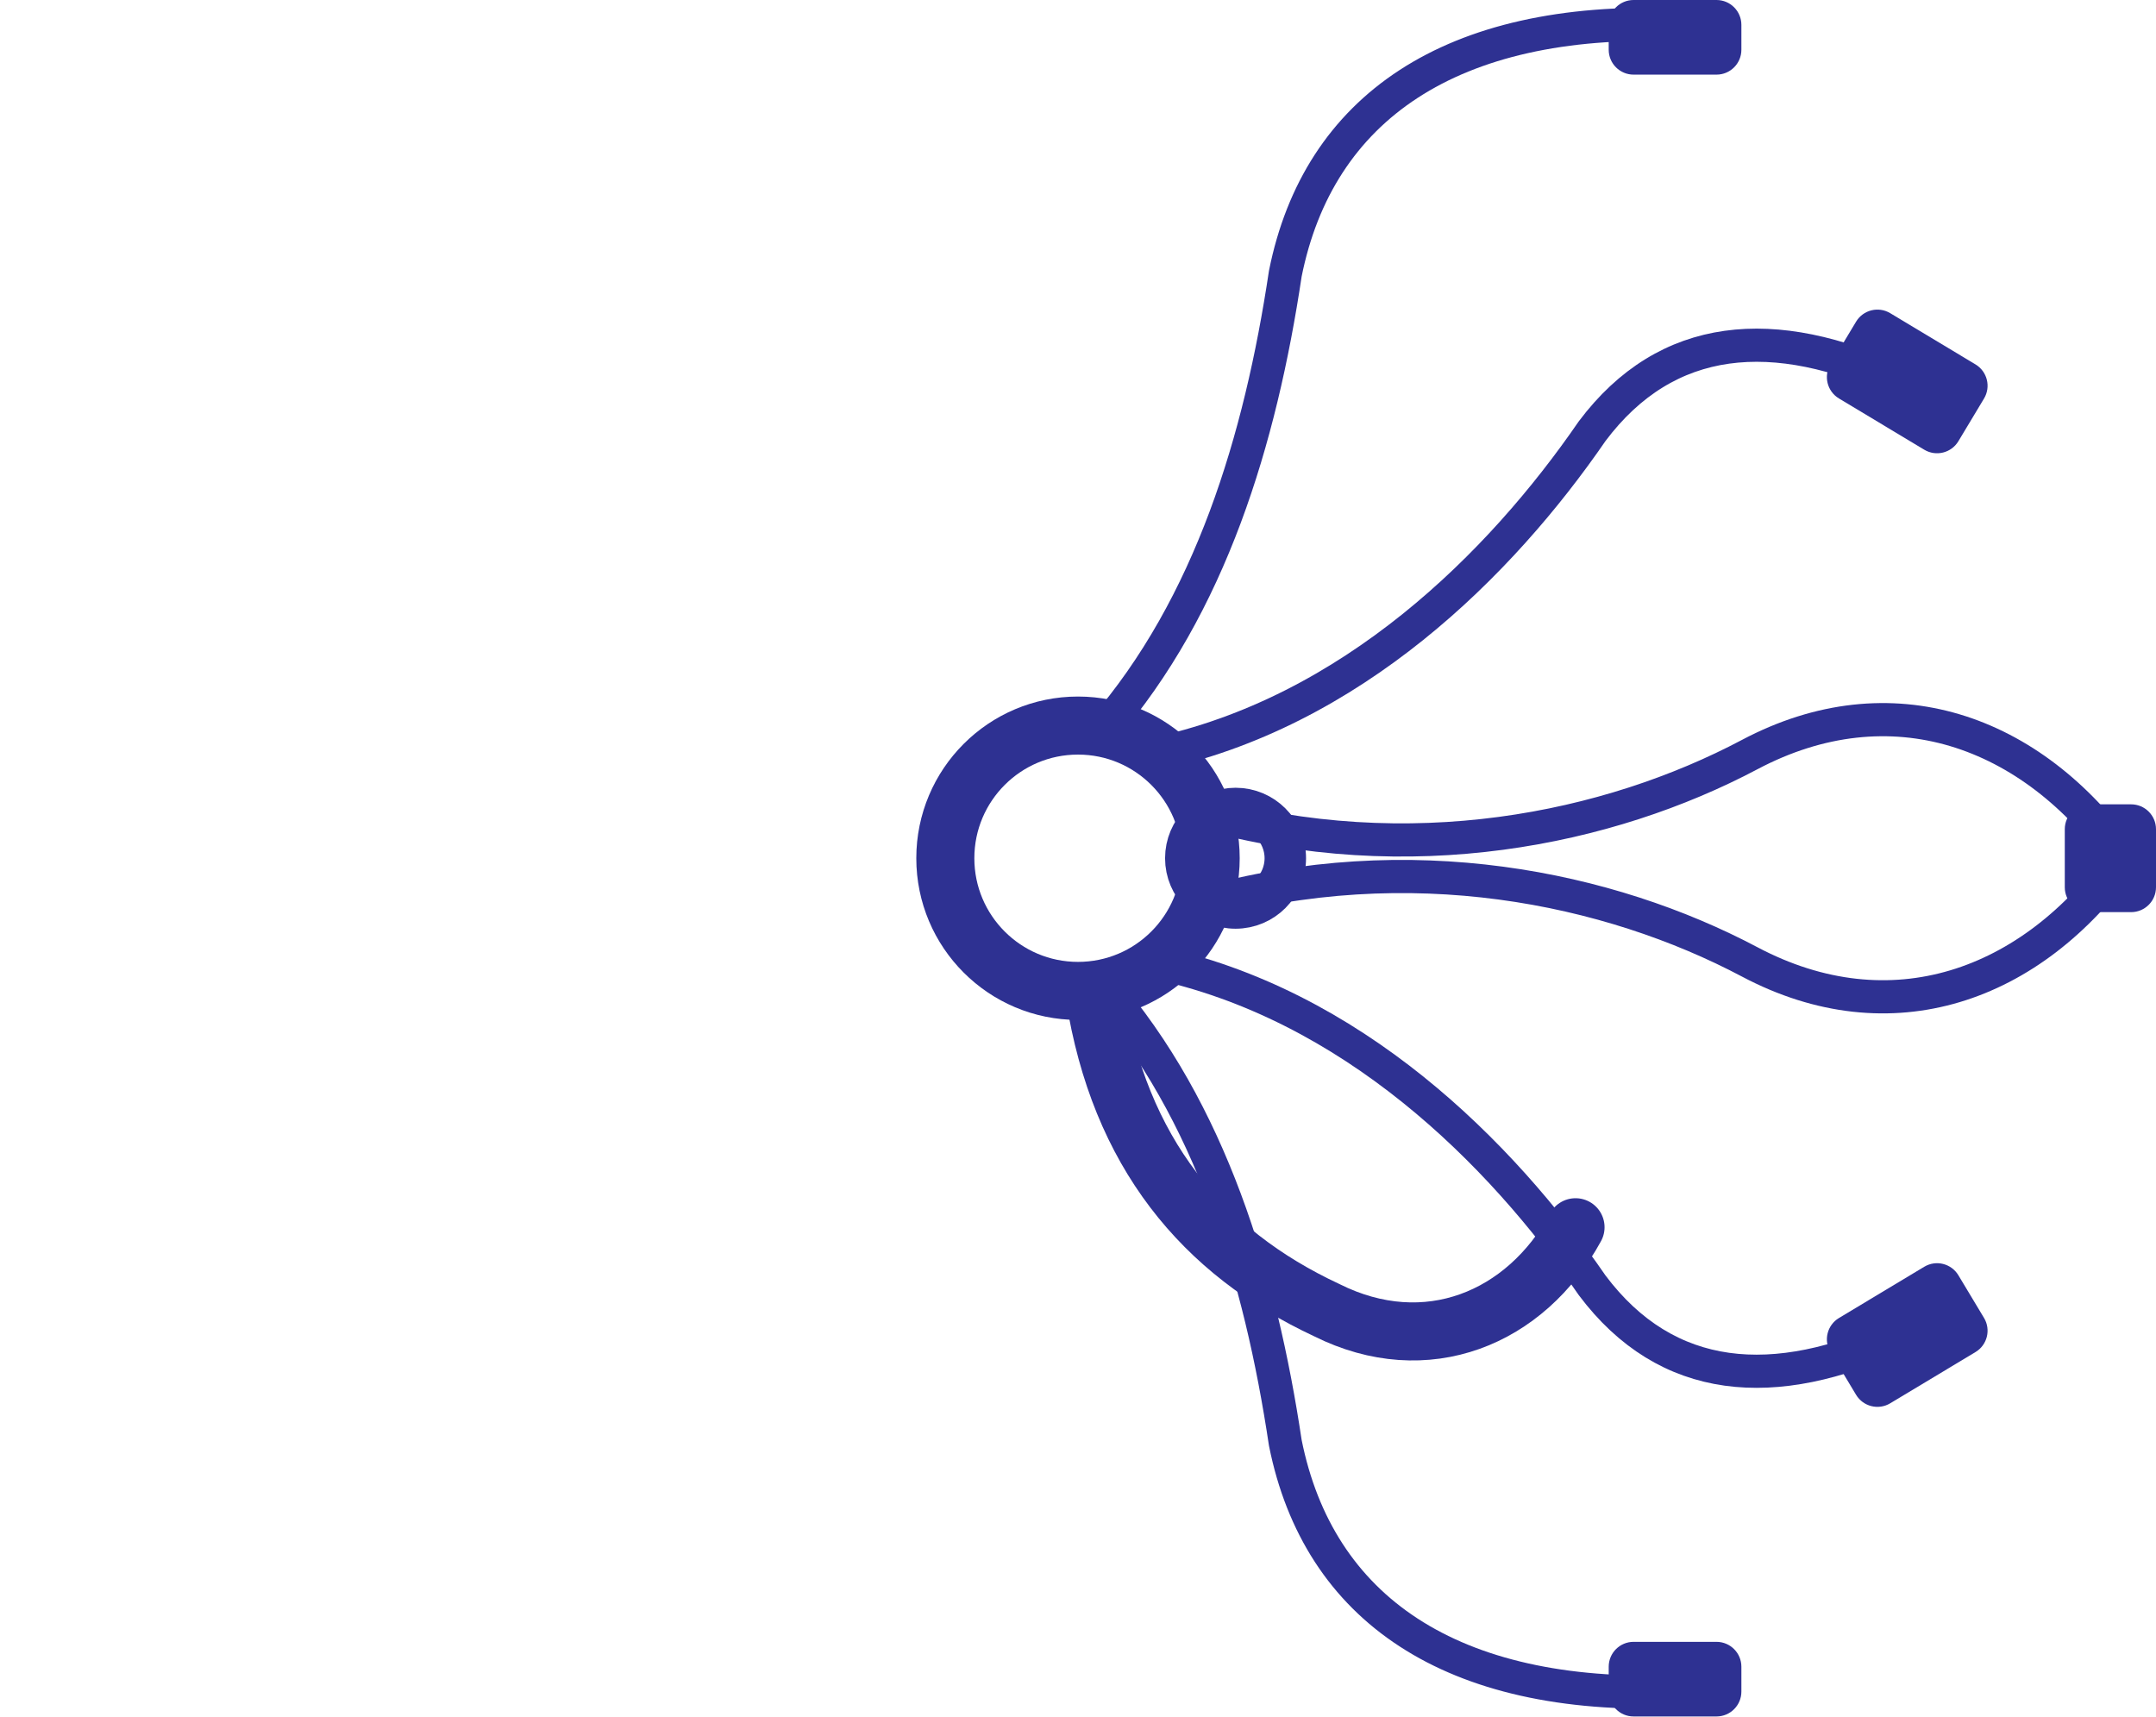
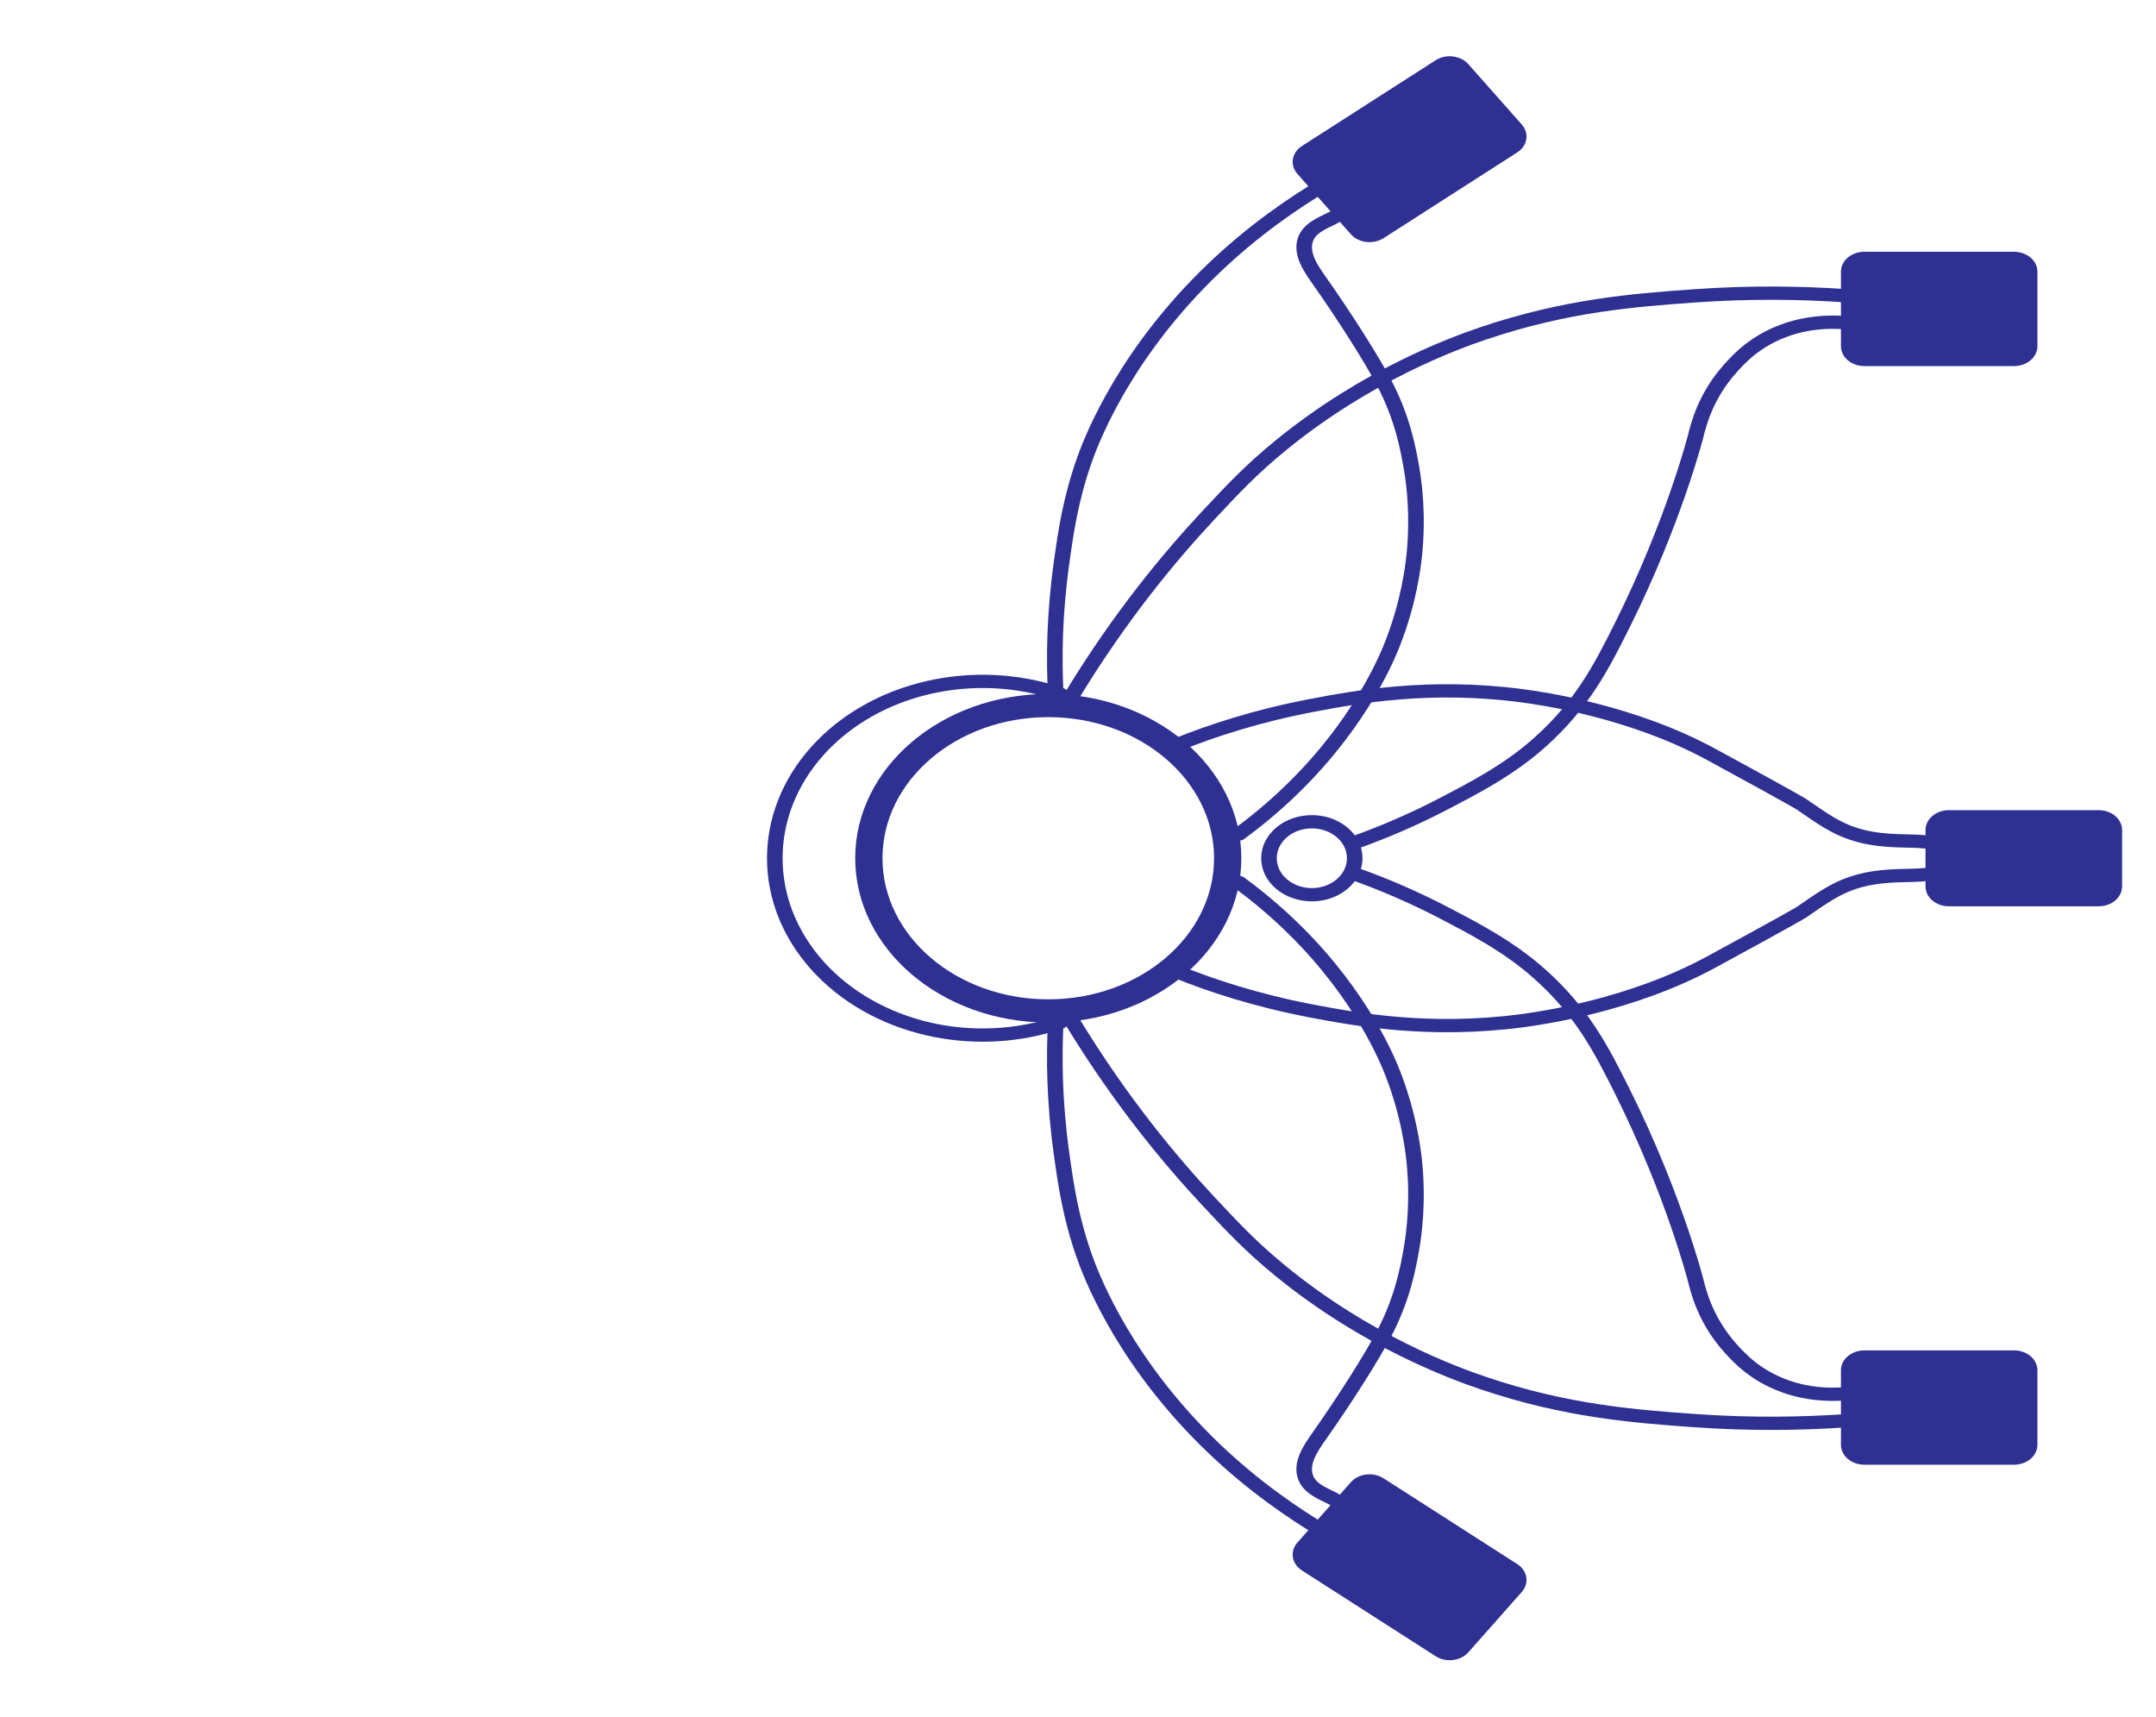
- <svg xmlns="http://www.w3.org/2000/svg" viewBox="0 0 260 207">
-   <g fill="none" stroke="#2E3192" stroke-width="4" stroke-linecap="round" stroke-linejoin="round">
-     <circle cx="130" cy="103.5" r="16" stroke-width="7" />
-     <circle cx="149" cy="103.5" r="6" stroke-width="5" />
-     <path d="M133 88 C146 73 152 53 155 33 C159 13 175 2 202 3" />
-     <path d="M139 91 C163 86 181 68 192 52 C201 40 214 39 229 46" />
-     <path d="M145 98 C170 105 194 100 211 91 C228 82 245 88 256 103.5" />
-     <path d="M145 109 C170 102 194 107 211 116 C228 125 245 119 256 103.5" />
-     <path d="M139 116 C163 121 181 139 192 155 C201 167 214 168 229 161" />
-     <path d="M133 119 C146 134 152 154 155 174 C159 194 175 205 202 204" />
-     <path d="M132 120 C135 139 145 151 160 158 C172 164 184 159 190 148" stroke-width="7" />
+ <svg xmlns="http://www.w3.org/2000/svg" viewBox="0 0 260 207" data-generated-from="scripts/assets/lotus-fire-reference.svg" data-source-version="6">
+   <g transform="translate(130 103.5) rotate(90) scale(0.4 0.47) translate(-240 -270)" fill="none" stroke="#2E3192" stroke-width="4" stroke-linecap="round" stroke-linejoin="round" vector-effect="non-scaling-stroke">
+     <path data-lotus-rail="center-petal-left" d="M 205.541 244.077 C 201.716 235.936 197.134 224.387 193.915 209.921 C 191.34 198.447 187.364 179.741 191 156.149 C 191.833 150.772 195.695 127.863 208.722 107.49 C 222.505 85.906 223.717 84.391 223.717 84.391 C 227.845 79.165 231.442 75.416 233.373 68.865 C 235.229 62.466 234.547 56.634 235.077 52.544" />
+     <path data-lotus-rail="center-petal-right" d="M 274.459 244.077 C 278.284 235.936 282.866 224.387 286.085 209.921 C 288.66 198.447 292.636 179.741 289 156.149 C 288.167 150.772 284.305 127.863 271.278 107.49 C 257.495 85.906 256.283 84.391 256.283 84.391 C 252.155 79.165 248.558 75.416 246.627 68.865 C 244.771 62.466 245.453 56.634 244.923 52.544" />
+     <path data-lotus-rail="upper-outer-petal-left" d="M 190.545 271.342 C 166.689 258.959 148.853 246.274 136.698 236.618 C 128.821 230.369 122.8 225.56 115.53 217.987 C 94.286 195.872 84.706 173.417 81.828 166.184 C 73.232 144.676 71.717 126.802 70.468 111.996 C 69.18 96.773 69.597 83.823 70.316 74.242" />
+     <path data-lotus-rail="upper-outer-petal-right" d="M 289.455 271.342 C 313.311 258.959 331.147 246.274 343.302 236.618 C 351.179 230.369 357.2 225.56 364.47 217.987 C 385.714 195.872 395.294 173.417 398.172 166.184 C 406.768 144.676 408.283 126.802 409.532 111.996 C 410.82 96.773 410.403 83.823 409.684 74.242" />
+     <path data-lotus-rail="upper-inner-petal-left" d="M 235.153 198.712 C 232.578 192.616 228.678 184.361 222.96 175.159 C 219.211 169.1 213.531 159.52 205.011 151.454 C 193.537 140.548 182.252 135.663 169.605 130.286 C 138.326 117.032 112.69 111.504 112.69 111.504 C 109.32 110.784 100.648 109.005 92.204 102.529 C 89.288 100.295 84.024 96.168 80.844 88.632 C 78.306 82.687 78.269 77.272 78.458 74.242" />
+     <path data-lotus-rail="upper-inner-petal-right" d="M 244.847 198.712 C 247.422 192.616 251.322 184.361 257.04 175.159 C 260.789 169.1 266.469 159.52 274.989 151.454 C 286.463 140.548 297.748 135.663 310.395 130.286 C 341.674 117.032 367.31 111.504 367.31 111.504 C 370.68 110.784 379.352 109.005 387.796 102.529 C 390.712 100.295 395.976 96.168 399.156 88.632 C 401.694 82.687 401.731 77.272 401.542 74.242" />
+     <path data-lotus-rail="lower-outer-petal-left" d="M 189.901 275.735 C 180.132 276.151 166.727 276.113 150.936 274.22 C 141.658 273.122 132.04 271.948 120.301 268.464 C 115.568 267.063 91.56 259.641 66.605 239.003 C 54.374 228.893 45.4 218.441 39 209.694" />
+     <path data-lotus-rail="lower-outer-petal-right" d="M 290.099 275.735 C 299.868 276.151 313.273 276.113 329.064 274.22 C 338.342 273.122 347.96 271.948 359.699 268.464 C 364.432 267.063 388.44 259.641 413.395 239.003 C 425.626 228.893 434.6 218.441 441 209.694" />
+     <path data-lotus-rail="lower-inner-petal-left" d="M 232.692 228.666 C 229.549 225.03 224.702 219.804 218.188 214.2 C 198.194 197.046 178.958 190.495 174.83 189.132 C 162.561 185.118 152.413 184.058 148.626 183.717 C 136.319 182.657 126.701 183.793 122.535 184.399 C 116.666 185.269 107.426 186.671 96.786 191.404 C 89.629 194.585 76.905 201.439 65.621 208.217 C 62.213 210.224 57.479 213.14 52.973 211.474 C 49.338 210.111 48.013 206.059 46.536 204.014" />
+     <path data-lotus-rail="lower-inner-petal-right" d="M 247.308 228.666 C 250.451 225.03 255.298 219.804 261.812 214.2 C 281.806 197.046 301.042 190.495 305.17 189.132 C 317.439 185.118 327.587 184.058 331.374 183.717 C 343.681 182.657 353.299 183.793 357.465 184.399 C 363.334 185.269 372.574 186.671 383.214 191.404 C 390.371 194.585 403.095 201.439 414.379 208.217 C 417.787 210.224 422.521 213.14 427.027 211.474 C 430.662 210.111 431.988 206.059 433.464 204.014" />
+     <circle data-lotus-grip-ring="" cx="240" cy="277.628" r="46.038" stroke-width="7" />
+     <circle data-lotus-finger-ring="" cx="240" cy="210" r="11" />
+     <path data-lotus-lower-cradle="" d="M 190.56 274.518 A 53.317 53.317 0 1 0 289.44 274.518" />
  </g>
-   <g fill="#2E3192">
-     <rect x="194" y="0" width="16" height="9" rx="3" />
-     <rect x="221" y="40" width="18" height="12" rx="3" transform="rotate(31 230 46)" />
-     <rect x="249" y="97" width="11" height="13" rx="3" />
-     <rect x="221" y="155" width="18" height="12" rx="3" transform="rotate(-31 230 161)" />
-     <rect x="194" y="198" width="16" height="9" rx="3" />
+   <g transform="translate(130 103.5) rotate(90) scale(0.4 0.47) translate(-240 -270)" fill="#2E3192">
+     <rect data-lotus-wick="1" x="-17.395" y="-27.468" width="34.79" height="54.937" rx="6" transform="translate(26.2338 184.9188) rotate(142.9922)" />
+     <rect data-lotus-wick="2" x="-17.234" y="-25.207" width="34.468" height="50.414" rx="6" transform="translate(74.387 49.0354) rotate(-180)" />
+     <rect data-lotus-wick="3" x="-14.492" y="-25.221" width="28.984" height="50.441" rx="6" transform="translate(240 27.3239) rotate(-180)" />
+     <rect data-lotus-wick="4" x="-17.234" y="-25.207" width="34.468" height="50.414" rx="6" transform="translate(405.613 49.0354) rotate(-180)" />
+     <rect data-lotus-wick="5" x="-17.395" y="-27.468" width="34.79" height="54.937" rx="6" transform="translate(453.7662 184.9188) rotate(-142.9922)" />
  </g>
</svg>
